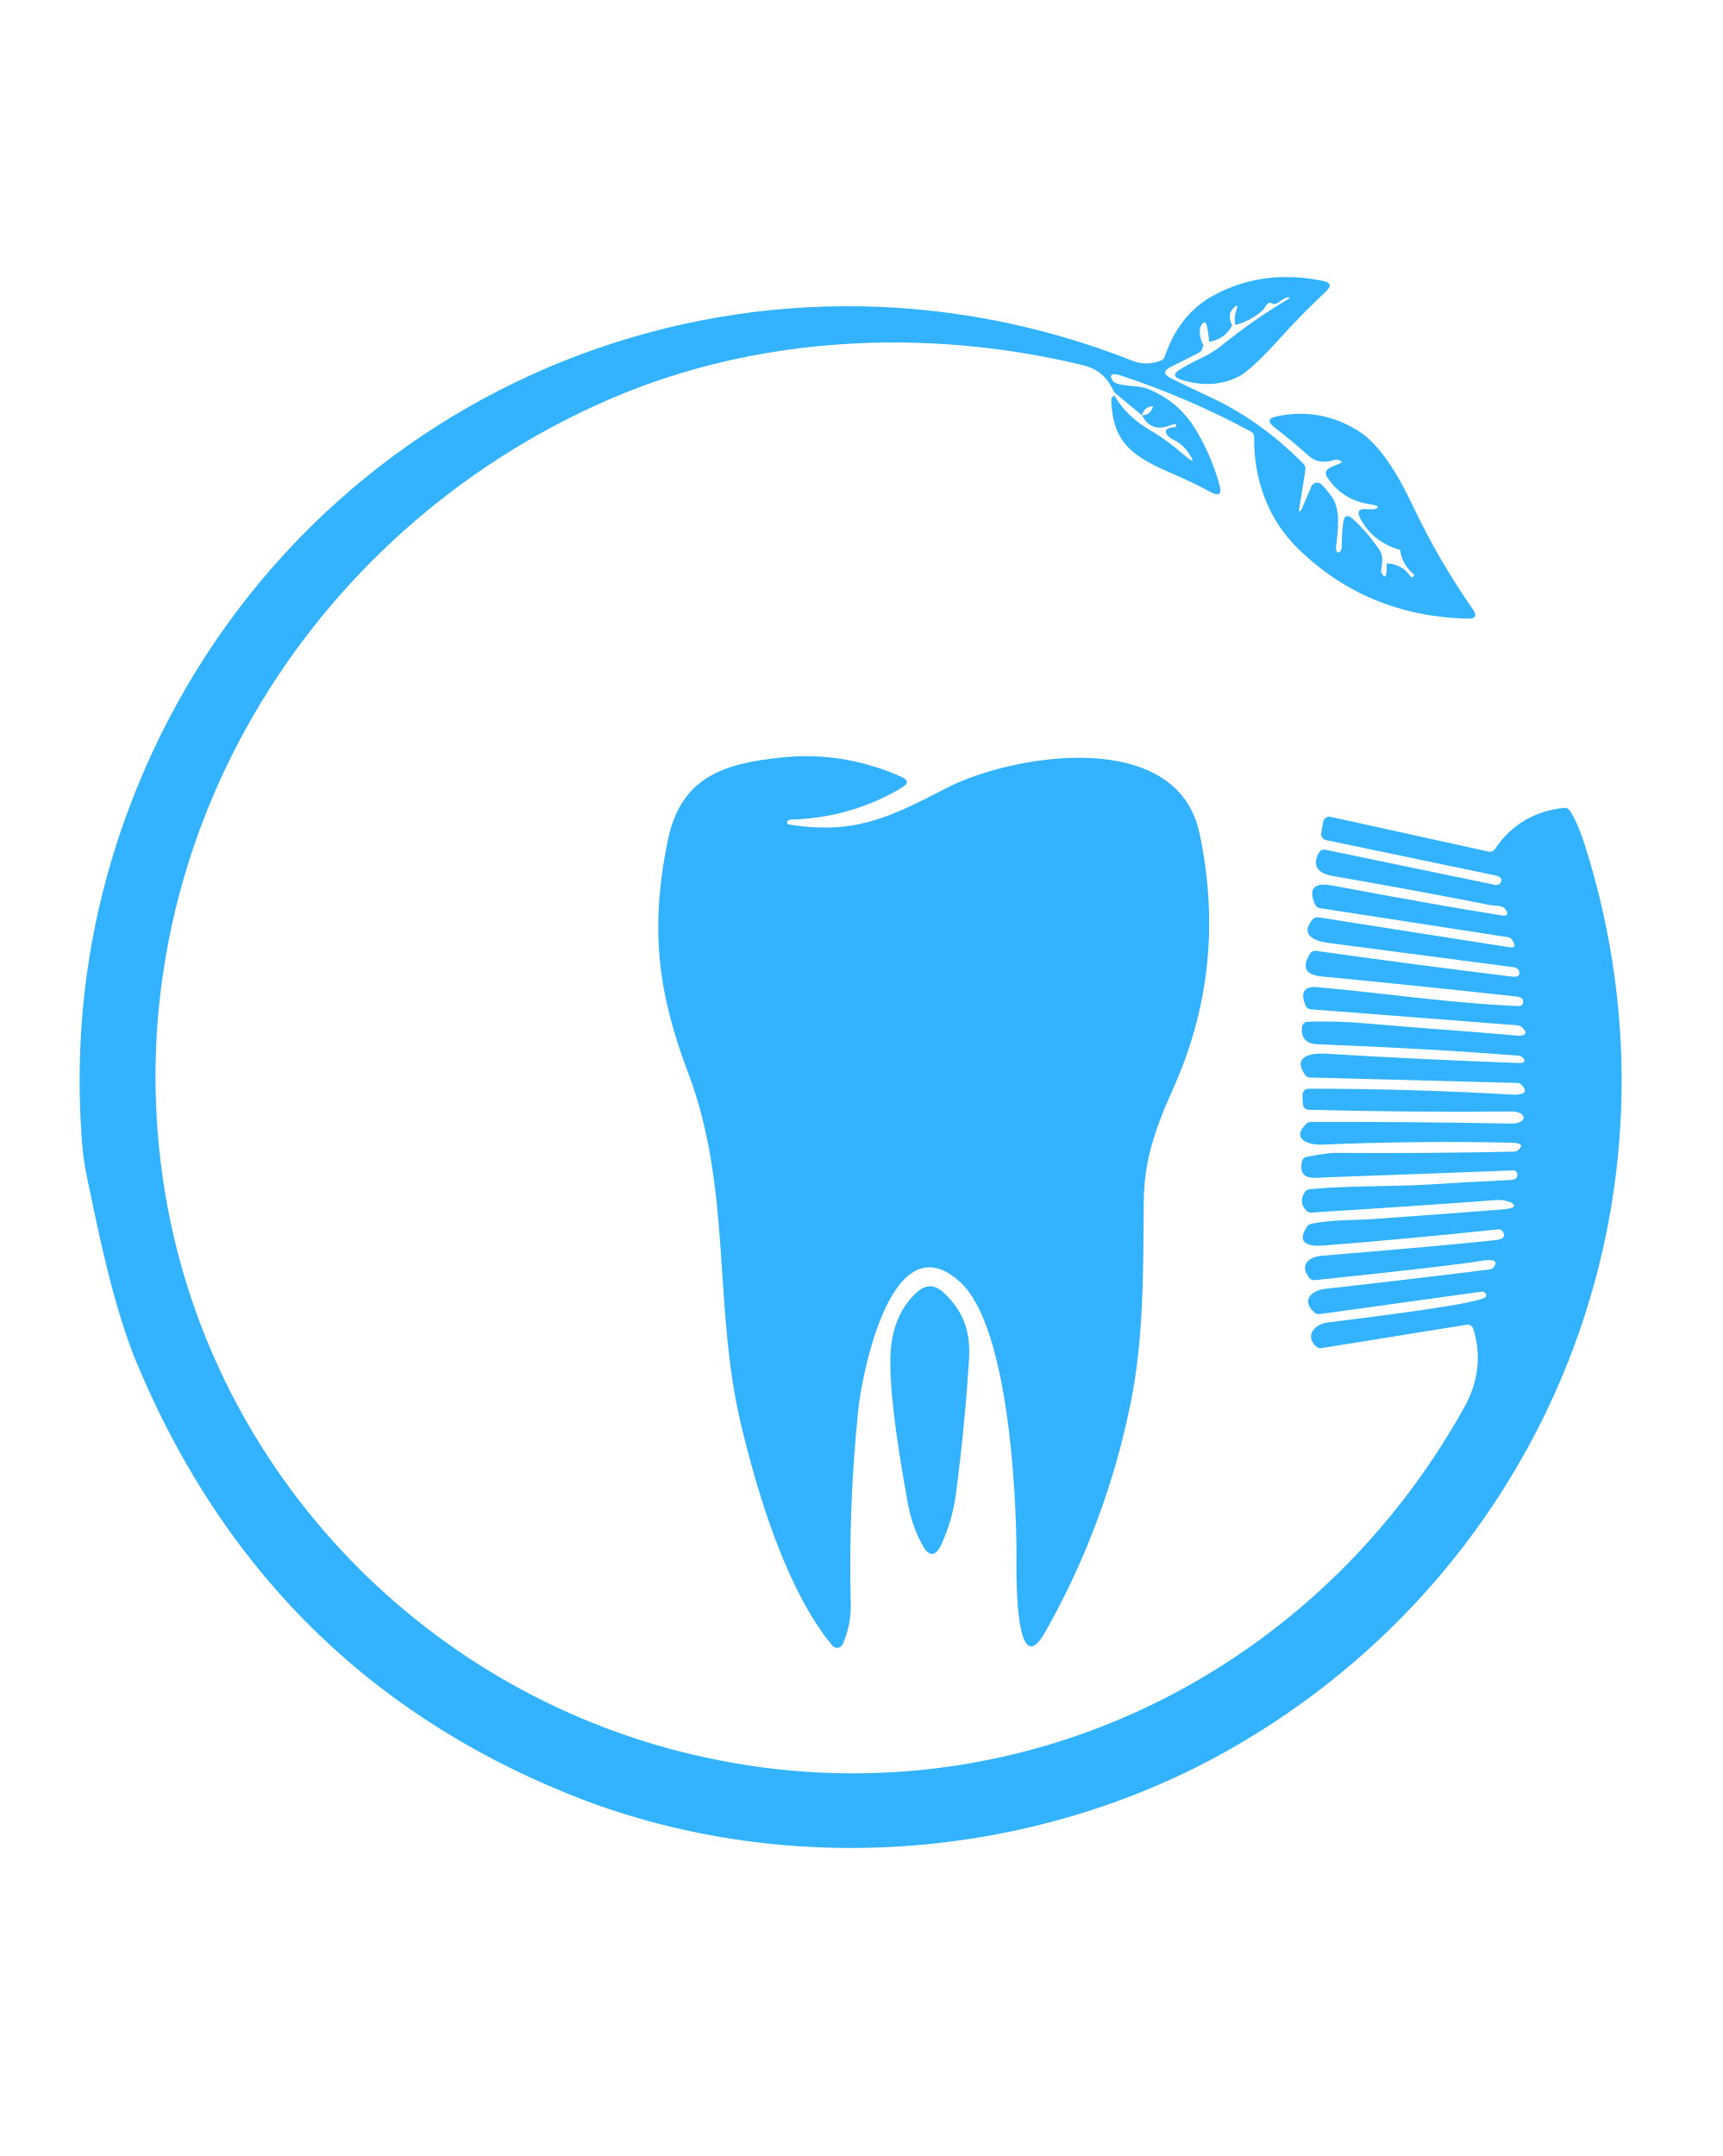
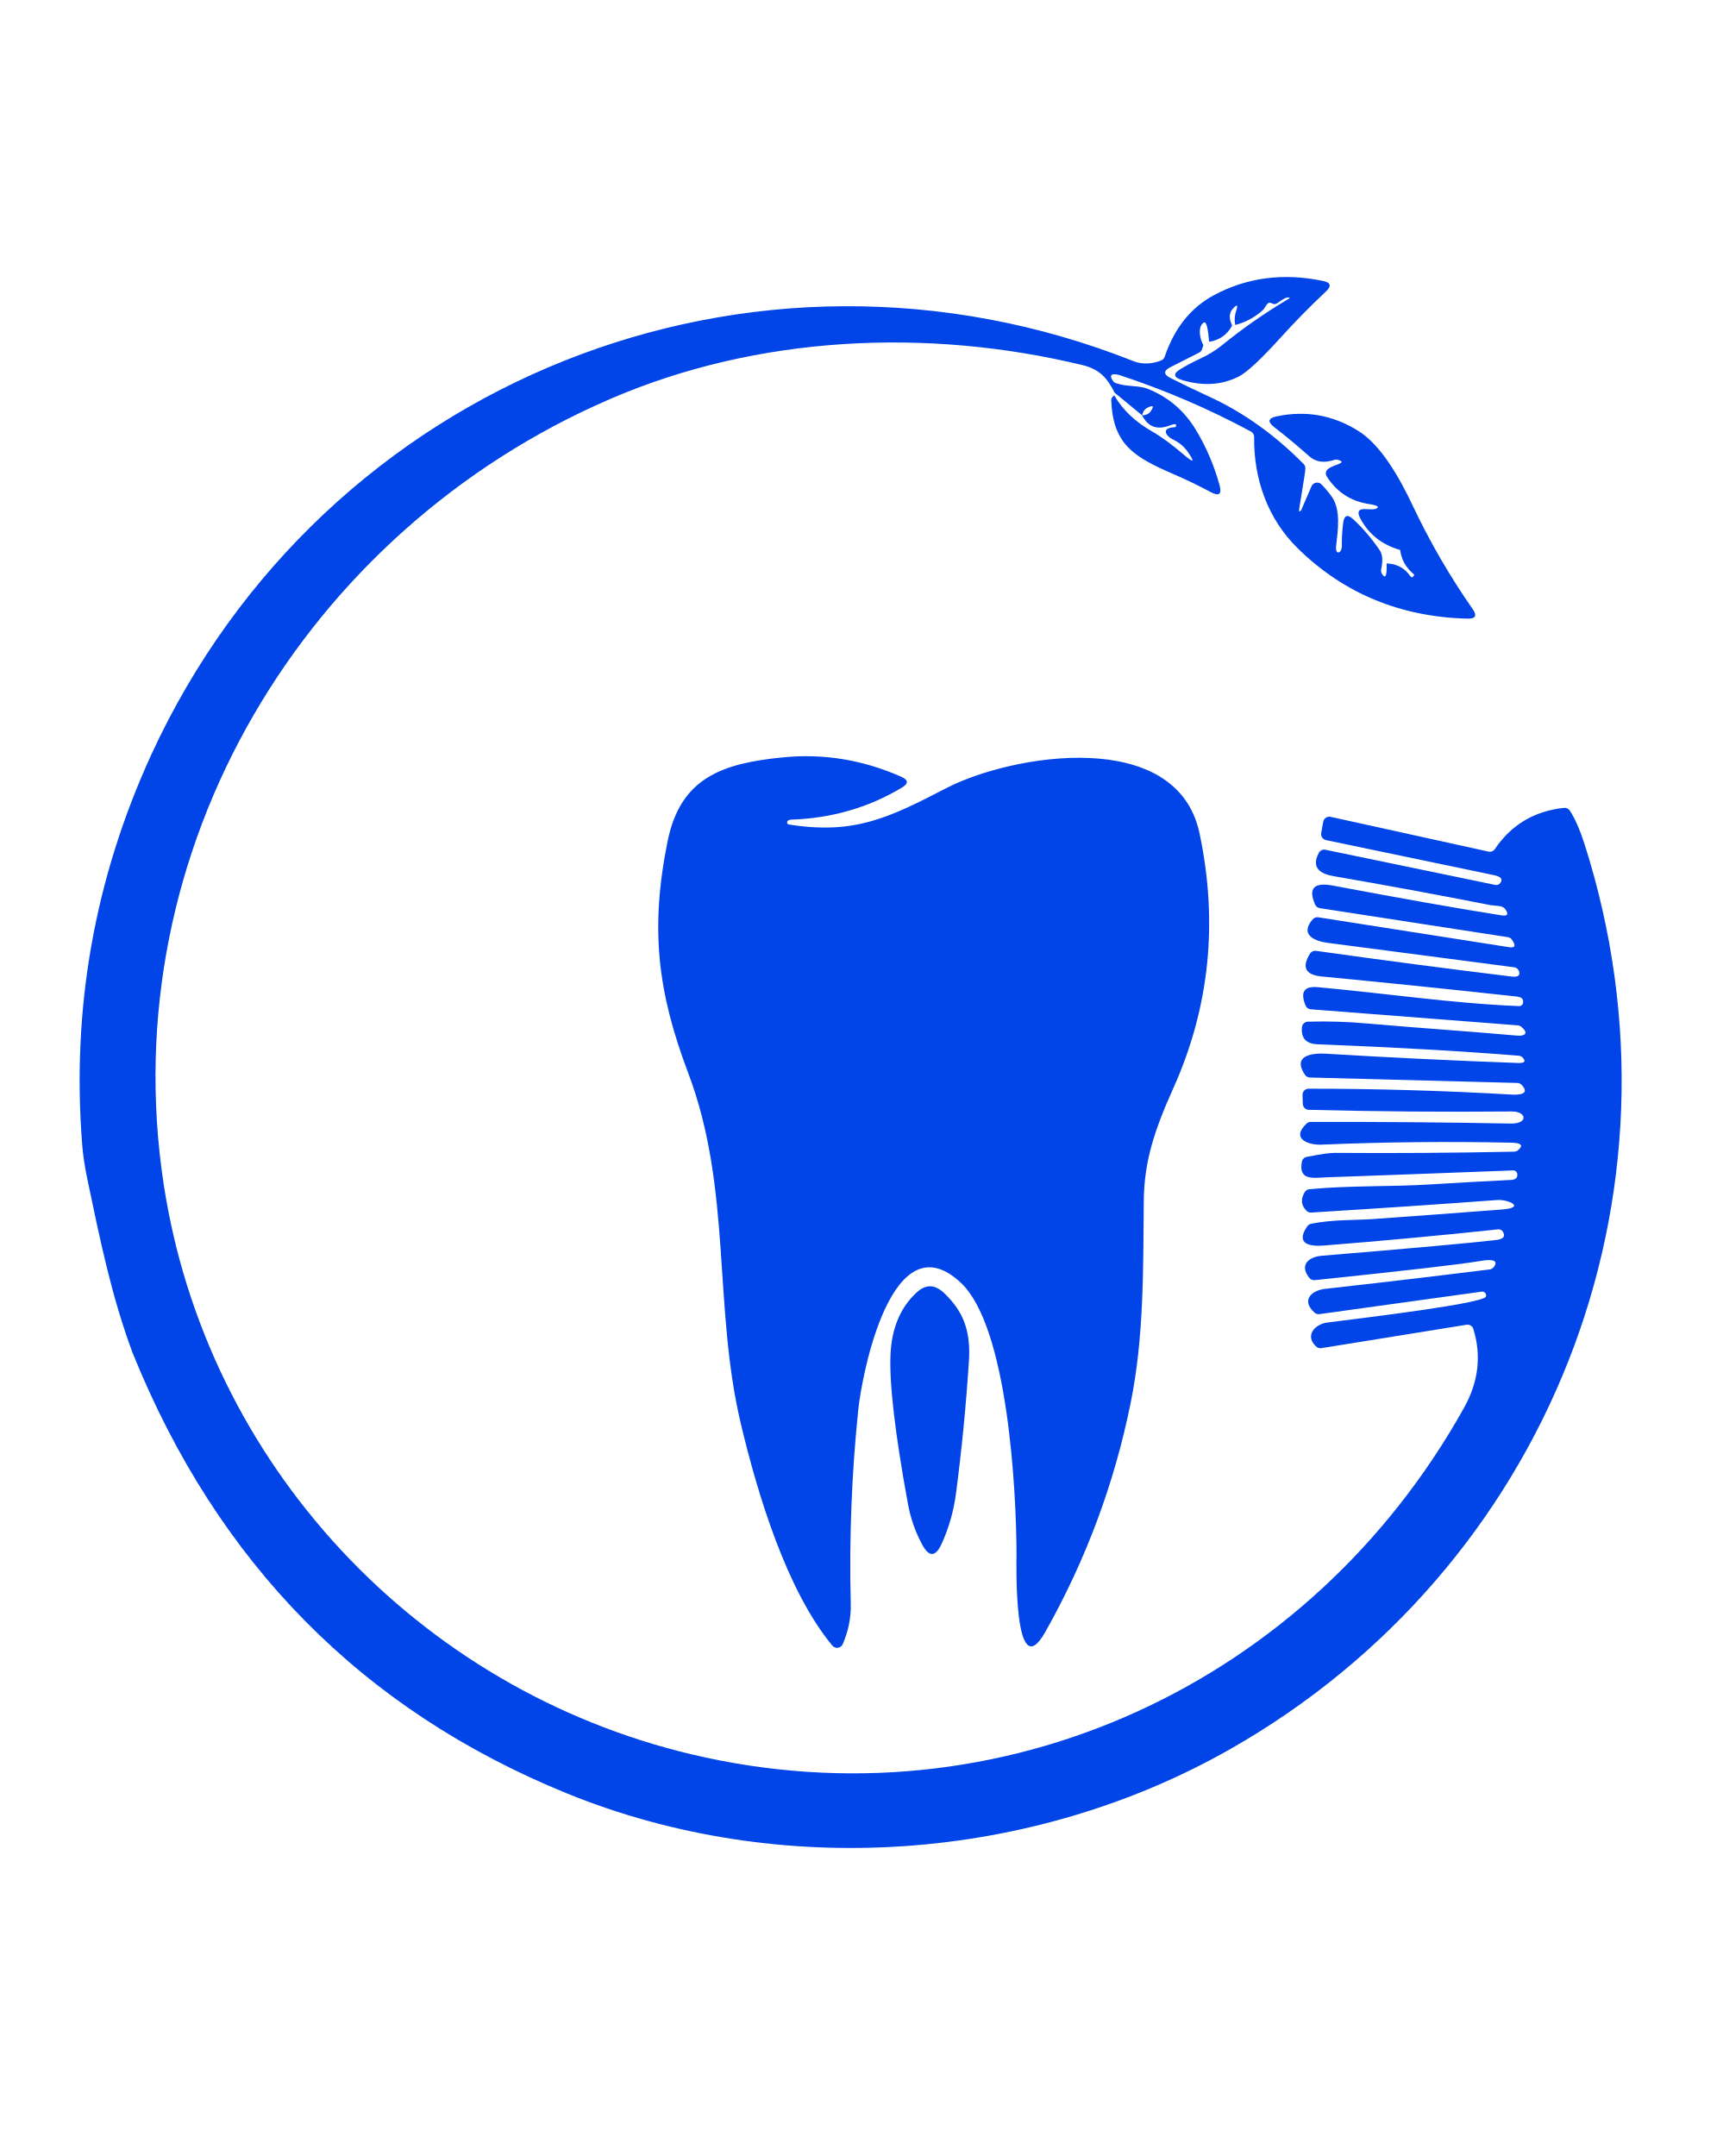
<svg xmlns="http://www.w3.org/2000/svg" version="1.1" viewBox="0 0 282 353">
-   <path fill="#32B2FF" d="   M 202.25 53.21   Q 202.02 51.99 202.41 50.88   Q 202.93 49.37 201.86 50.55   Q 200.92 51.59 201.75 53.29   Q 200.54 55.55 198.00 55.96   C 197.88 55.63 197.79 52.34 197.07 52.83   C 196.04 53.53 196.49 55.64 197.04 56.50   L 196.83 57.15   A 0.99 0.96 -5.4 0 1 196.33 57.74   L 191.65 60.11   Q 189.90 61.00 191.65 61.89   Q 193.96 63.08 198.03 64.96   Q 206.40 68.82 213.46 75.98   A 1.02 0.99 -67.5 0 1 213.74 76.68   C 213.75 77.44 212.60 83.68 212.70 83.70   A 0.34 0.33 15.8 0 0 213.06 83.51   L 214.74 79.62   A 1.00 1.00 0.0 0 1 216.37 79.31   Q 217.32 80.28 218.07 81.34   C 219.60 83.51 219.04 86.92 218.77 89.43   C 218.61 90.97 219.72 90.63 219.71 89.37   Q 219.69 87.52 219.92 85.64   Q 220.16 83.71 221.59 85.03   Q 223.92 87.17 225.90 90.08   Q 226.61 91.10 226.15 93.21   A 1.05 1.02 36.1 0 0 226.28 93.95   Q 227.14 95.33 227.04 92.25   Q 229.50 92.33 230.87 94.27   A 0.40 0.15 52.5 0 0 231.26 94.51   L 231.48 94.30   A 0.21 0.21 0.0 0 0 231.46 93.99   Q 229.57 92.43 229.25 90.04   Q 224.76 88.77 222.70 84.82   Q 221.87 83.23 223.66 83.36   Q 224.95 83.45 225.31 83.29   Q 226.29 82.86 224.07 82.51   Q 219.70 81.83 217.25 78.03   A 1.00 0.98 36.3 0 1 217.12 77.24   C 217.42 76.10 221.07 75.89 219.08 75.29   A 1.00 0.99 -45.5 0 0 218.48 75.30   Q 215.95 76.14 214.33 74.67   Q 211.57 72.20 208.64 69.94   Q 206.92 68.61 209.04 68.17   Q 216.21 66.66 222.43 70.57   C 226.08 72.85 229.07 78.04 231.30 82.76   Q 235.50 91.65 241.13 99.72   Q 242.26 101.34 240.29 101.29   Q 223.85 100.88 212.54 89.83   C 207.52 84.93 205.26 78.34 205.35 71.56   A 1.01 1.00 -75.3 0 0 204.83 70.66   Q 194.50 65.10 183.39 61.44   C 182.76 61.24 181.28 60.96 182.22 62.35   A 0.99 0.97 -6.6 0 0 182.71 62.73   C 184.51 63.38 186.37 63.04 187.97 63.68   Q 192.99 65.68 195.84 70.43   Q 198.38 74.67 199.68 79.42   Q 200.29 81.67 198.24 80.57   Q 195.36 79.02 192.38 77.73   C 185.73 74.87 182.23 72.83 181.95 65.55   Q 181.93 65.05 182.46 64.75   Q 184.47 68.26 188.66 70.65   Q 190.92 71.95 193.80 74.42   Q 196.37 76.63 194.40 73.87   Q 193.53 72.66 192.06 71.96   C 190.90 71.41 190.02 70.04 192.35 69.95   A 0.20 0.19 7.7 0 0 192.54 69.81   Q 192.77 69.18 191.56 69.65   Q 188.46 70.86 187.00 68.00   Q 187.97 67.97 188.39 67.36   Q 189.33 66.03 187.87 66.76   Q 187.20 67.10 187.00 68.00   L 182.50 64.29   C 181.28 61.87 180.04 60.45 177.22 59.77   C 151.77 53.63 124.02 54.91 99.90 65.33   C 49.93 86.90 18.50 139.06 26.78 193.76   C 33.74 239.68 68.35 276.59 113.25 287.24   C 163.98 299.27 214.58 275.59 239.73 230.47   Q 243.26 224.14 241.24 217.59   A 1.00 1.00 0.0 0 0 240.12 216.90   L 216.36 220.73   A 1.00 0.99 60.8 0 1 215.53 220.49   C 213.58 218.74 215.24 216.81 217.32 216.54   C 224.37 215.64 243.05 213.40 243.32 212.26   A 0.64 0.64 0.0 0 0 242.61 211.48   L 216.04 215.16   A 1.03 0.99 -26.7 0 1 215.23 214.91   C 212.97 212.86 214.78 211.27 216.98 211.02   Q 230.45 209.52 243.92 207.84   A 1.01 0.98 -74.7 0 0 244.61 207.43   Q 245.70 205.88 242.24 206.48   Q 237.94 207.23 215.26 209.60   A 1.01 1.00 68.0 0 1 214.38 209.22   C 212.67 207.07 214.33 205.77 216.46 205.60   Q 238.79 203.75 244.99 203.02   Q 246.73 202.82 246.09 201.68   A 0.81 0.81 0.0 0 0 245.31 201.28   Q 231.02 202.80 216.75 203.93   C 214.66 204.10 211.98 203.79 214.04 200.79   A 0.97 0.96 10.9 0 1 214.65 200.38   C 218.02 199.66 222.16 199.78 224.61 199.61   Q 235.27 198.85 245.93 198.03   C 249.94 197.72 246.94 196.34 245.13 196.48   Q 229.92 197.60 214.69 198.53   A 1.00 0.99 65.5 0 1 213.92 198.24   Q 212.59 196.90 213.63 195.19   A 1.00 1.00 0.0 0 1 214.39 194.71   C 221.10 194.07 228.06 194.33 234.47 193.91   Q 239.21 193.60 247.42 193.19   Q 248.56 193.13 248.43 192.18   A 0.65 0.64 84.5 0 0 247.77 191.63   Q 232.49 192.22 217.25 192.76   C 215.10 192.84 212.57 193.38 213.16 190.22   A 1.00 0.98 89.6 0 1 213.94 189.42   Q 217.29 188.75 218.56 188.76   Q 233.25 188.87 247.93 188.56   A 1.03 1.00 23.4 0 0 248.56 188.32   Q 249.94 187.14 247.43 187.09   Q 231.90 186.76 216.37 187.41   C 214.33 187.50 211.26 186.52 213.92 183.97   A 1.00 0.99 -66.8 0 1 214.61 183.69   Q 231.00 183.65 247.32 183.96   C 250.33 184.02 249.94 181.96 247.56 181.98   Q 230.92 182.13 214.29 181.71   A 0.99 0.99 0.0 0 1 213.32 180.75   L 213.27 179.29   A 1.00 1.00 0.0 0 1 214.27 178.25   Q 230.97 178.25 247.60 179.22   C 248.53 179.27 250.67 179.21 249.14 177.62   A 0.98 0.98 0.0 0 0 248.45 177.31   L 214.47 176.42   A 1.00 0.98 73.2 0 1 213.67 175.98   C 211.50 172.76 214.95 172.40 217.06 172.52   Q 232.76 173.47 248.51 174.04   Q 250.19 174.10 249.32 173.16   A 1.03 1.02 -19.6 0 0 248.66 172.85   Q 234.40 171.70 215.74 170.98   Q 212.90 170.87 213.18 168.17   A 0.99 0.99 0.0 0 1 214.14 167.28   Q 218.98 167.14 223.81 167.57   C 232.95 168.37 240.22 168.83 248.41 169.56   C 249.57 169.67 250.46 169.22 249.05 168.09   A 0.99 0.96 65.3 0 0 248.51 167.88   L 214.62 165.25   A 0.99 0.98 -9.0 0 1 213.77 164.64   Q 212.41 161.33 215.74 161.63   C 226.68 162.61 237.78 164.29 248.73 164.73   A 0.64 0.64 0.0 0 0 249.38 164.21   Q 249.56 163.29 248.31 163.16   Q 232.38 161.41 216.43 159.88   Q 212.42 159.50 214.48 156.15   A 1.02 0.99 -69.7 0 1 215.47 155.68   Q 232.24 158.03 247.51 159.89   Q 248.93 160.06 248.76 159.18   A 1.00 0.99 88.4 0 0 247.91 158.37   Q 231.42 156.19 217.39 154.37   C 215.37 154.11 212.70 153.10 214.94 150.52   A 1.01 0.98 -64.2 0 1 215.85 150.19   L 247.08 155.08   Q 248.47 155.30 247.72 154.11   L 247.58 153.89   A 1.00 0.99 -11.4 0 0 246.89 153.44   L 216.10 148.69   A 0.99 0.99 0.0 0 1 215.33 148.10   Q 213.58 144.12 218.25 145.00   Q 235.36 148.22 245.85 149.87   Q 247.34 150.10 246.48 148.87   Q 246.15 148.40 245.36 148.33   Q 244.18 148.22 244.11 148.21   Q 231.27 145.68 218.35 143.45   C 216.23 143.09 214.62 142.11 215.94 139.64   A 0.99 0.98 -69.9 0 1 217.02 139.13   L 244.84 144.89   A 0.78 0.78 0.0 0 0 245.64 144.58   Q 246.34 143.65 244.68 143.30   Q 230.91 140.41 217.12 137.55   A 1.01 1.00 10.7 0 1 216.33 136.40   L 216.66 134.55   A 1.01 1.00 -79.0 0 1 217.86 133.74   L 243.71 139.43   A 1.01 0.99 23.2 0 0 244.76 139.02   Q 248.80 133.04 256.09 132.27   A 1.01 1.00 -19.1 0 1 257.03 132.72   Q 258.30 134.64 259.46 138.25   C 277.82 195.85 253.36 256.88 201.38 286.41   C 168.79 304.92 127.63 307.80 92.82 293.63   Q 42.58 273.17 21.71 221.50   C 18.22 212.13 16.33 202.74 14.29 193.00   Q 13.65 189.89 13.46 187.45   Q 10.82 154.03 24.77 123.56   C 53.00 62.28 123.16 34.38 185.59 59.13   C 187.09 59.73 188.73 59.57 190.12 59.02   A 1.01 1.00 88.8 0 0 190.70 58.41   Q 193.10 51.34 198.82 48.30   Q 206.92 43.98 216.64 46.00   Q 218.52 46.39 217.12 47.71   Q 213.23 51.36 209.68 55.28   Q 204.84 60.62 202.85 61.64   Q 198.65 63.77 193.55 62.22   Q 191.39 61.57 193.32 60.41   Q 194.81 59.52 196.45 58.75   Q 198.53 57.79 200.07 56.54   Q 205.24 52.34 210.98 48.94   Q 211.39 48.69 210.85 48.70   C 210.38 48.71 209.52 49.37 209.12 49.65   A 0.81 0.80 -46.6 0 1 208.27 49.68   C 207.45 49.20 207.28 50.34 206.72 50.83   Q 204.73 52.58 202.25 53.21   Z" />
-   <path fill="#32B2FF" d="   M 129.15 134.99   C 139.81 136.68 145.41 133.98 154.97 129.03   C 165.61 123.52 192.71 118.93 196.41 136.45   Q 201.03 158.34 192.09 178.23   C 189.04 185.00 187.34 190.14 187.28 196.56   C 187.18 208.35 187.29 219.04 185.13 229.70   Q 181.14 249.46 171.17 267.17   C 165.89 276.55 166.44 255.32 166.44 254.52   C 166.42 244.37 165.09 217.27 157.30 210.00   C 146.06 199.52 141.14 224.92 140.53 230.81   Q 138.90 246.61 139.30 262.50   Q 139.39 265.99 137.98 269.20   A 1.01 1.00 36.9 0 1 136.29 269.44   C 128.77 260.40 123.99 244.43 121.31 233.14   C 116.74 213.96 119.87 194.69 112.70 175.73   C 107.69 162.47 106.40 152.14 109.31 137.74   C 111.41 127.32 118.29 124.98 128.20 124.00   Q 138.19 123.02 147.57 127.18   Q 149.33 127.96 147.68 128.95   Q 139.49 133.87 129.52 134.20   Q 129.08 134.22 128.92 134.50   A 0.33 0.32 -70.4 0 0 129.15 134.99   Z" />
-   <path fill="#32B2FF" d="   M 154.55 211.68   C 157.83 214.77 158.95 218.05 158.65 222.80   Q 157.95 233.73 156.52 244.59   Q 155.96 248.82 154.21 252.70   Q 152.71 256.04 151.02 252.94   Q 149.31 249.80 148.66 246.22   Q 145.48 228.83 145.81 221.75   Q 146.10 215.36 150.01 211.68   Q 152.28 209.53 154.55 211.68   Z" />
+   <path fill="#0145E8" d="   M 202.25 53.21   Q 202.02 51.99 202.41 50.88   Q 202.93 49.37 201.86 50.55   Q 200.92 51.59 201.75 53.29   Q 200.54 55.55 198.00 55.96   C 197.88 55.63 197.79 52.34 197.07 52.83   C 196.04 53.53 196.49 55.64 197.04 56.50   L 196.83 57.15   A 0.99 0.96 -5.4 0 1 196.33 57.74   L 191.65 60.11   Q 189.90 61.00 191.65 61.89   Q 193.96 63.08 198.03 64.96   Q 206.40 68.82 213.46 75.98   A 1.02 0.99 -67.5 0 1 213.74 76.68   C 213.75 77.44 212.60 83.68 212.70 83.70   A 0.34 0.33 15.8 0 0 213.06 83.51   L 214.74 79.62   A 1.00 1.00 0.0 0 1 216.37 79.31   Q 217.32 80.28 218.07 81.34   C 219.60 83.51 219.04 86.92 218.77 89.43   C 218.61 90.97 219.72 90.63 219.71 89.37   Q 219.69 87.52 219.92 85.64   Q 220.16 83.71 221.59 85.03   Q 223.92 87.17 225.90 90.08   Q 226.61 91.10 226.15 93.21   A 1.05 1.02 36.1 0 0 226.28 93.95   Q 227.14 95.33 227.04 92.25   Q 229.50 92.33 230.87 94.27   A 0.40 0.15 52.5 0 0 231.26 94.51   L 231.48 94.30   A 0.21 0.21 0.0 0 0 231.46 93.99   Q 229.57 92.43 229.25 90.04   Q 224.76 88.77 222.70 84.82   Q 221.87 83.23 223.66 83.36   Q 224.95 83.45 225.31 83.29   Q 226.29 82.86 224.07 82.51   Q 219.70 81.83 217.25 78.03   A 1.00 0.98 36.3 0 1 217.12 77.24   C 217.42 76.10 221.07 75.89 219.08 75.29   A 1.00 0.99 -45.5 0 0 218.48 75.30   Q 215.95 76.14 214.33 74.67   Q 211.57 72.20 208.64 69.94   Q 206.92 68.61 209.04 68.17   Q 216.21 66.66 222.43 70.57   C 226.08 72.85 229.07 78.04 231.30 82.76   Q 235.50 91.65 241.13 99.72   Q 242.26 101.34 240.29 101.29   Q 223.85 100.88 212.54 89.83   C 207.52 84.93 205.26 78.34 205.35 71.56   A 1.01 1.00 -75.3 0 0 204.83 70.66   Q 194.50 65.10 183.39 61.44   C 182.76 61.24 181.28 60.96 182.22 62.35   A 0.99 0.97 -6.6 0 0 182.71 62.73   C 184.51 63.38 186.37 63.04 187.97 63.68   Q 192.99 65.68 195.84 70.43   Q 198.38 74.67 199.68 79.42   Q 200.29 81.67 198.24 80.57   Q 195.36 79.02 192.38 77.73   C 185.73 74.87 182.23 72.83 181.95 65.55   Q 181.93 65.05 182.46 64.75   Q 184.47 68.26 188.66 70.65   Q 190.92 71.95 193.80 74.42   Q 196.37 76.63 194.40 73.87   Q 193.53 72.66 192.06 71.96   C 190.90 71.41 190.02 70.04 192.35 69.95   A 0.20 0.19 7.7 0 0 192.54 69.81   Q 192.77 69.18 191.56 69.65   Q 188.46 70.86 187.00 68.00   Q 187.97 67.97 188.39 67.36   Q 189.33 66.03 187.87 66.76   Q 187.20 67.10 187.00 68.00   L 182.50 64.29   C 181.28 61.87 180.04 60.45 177.22 59.77   C 151.77 53.63 124.02 54.91 99.90 65.33   C 49.93 86.90 18.50 139.06 26.78 193.76   C 33.74 239.68 68.35 276.59 113.25 287.24   C 163.98 299.27 214.58 275.59 239.73 230.47   Q 243.26 224.14 241.24 217.59   A 1.00 1.00 0.0 0 0 240.12 216.90   L 216.36 220.73   A 1.00 0.99 60.8 0 1 215.53 220.49   C 213.58 218.74 215.24 216.81 217.32 216.54   C 224.37 215.64 243.05 213.40 243.32 212.26   A 0.64 0.64 0.0 0 0 242.61 211.48   L 216.04 215.16   A 1.03 0.99 -26.7 0 1 215.23 214.91   C 212.97 212.86 214.78 211.27 216.98 211.02   Q 230.45 209.52 243.92 207.84   A 1.01 0.98 -74.7 0 0 244.61 207.43   Q 245.70 205.88 242.24 206.48   Q 237.94 207.23 215.26 209.60   A 1.01 1.00 68.0 0 1 214.38 209.22   C 212.67 207.07 214.33 205.77 216.46 205.60   Q 238.79 203.75 244.99 203.02   Q 246.73 202.82 246.09 201.68   A 0.81 0.81 0.0 0 0 245.31 201.28   Q 231.02 202.80 216.75 203.93   C 214.66 204.10 211.98 203.79 214.04 200.79   A 0.97 0.96 10.9 0 1 214.65 200.38   C 218.02 199.66 222.16 199.78 224.61 199.61   Q 235.27 198.85 245.93 198.03   C 249.94 197.72 246.94 196.34 245.13 196.48   Q 229.92 197.60 214.69 198.53   A 1.00 0.99 65.5 0 1 213.92 198.24   Q 212.59 196.90 213.63 195.19   A 1.00 1.00 0.0 0 1 214.39 194.71   C 221.10 194.07 228.06 194.33 234.47 193.91   Q 239.21 193.60 247.42 193.19   Q 248.56 193.13 248.43 192.18   A 0.65 0.64 84.5 0 0 247.77 191.63   Q 232.49 192.22 217.25 192.76   C 215.10 192.84 212.57 193.38 213.16 190.22   A 1.00 0.98 89.6 0 1 213.94 189.42   Q 217.29 188.75 218.56 188.76   Q 233.25 188.87 247.93 188.56   A 1.03 1.00 23.4 0 0 248.56 188.32   Q 249.94 187.14 247.43 187.09   Q 231.90 186.76 216.37 187.41   C 214.33 187.50 211.26 186.52 213.92 183.97   A 1.00 0.99 -66.8 0 1 214.61 183.69   Q 231.00 183.65 247.32 183.96   C 250.33 184.02 249.94 181.96 247.56 181.98   Q 230.92 182.13 214.29 181.71   A 0.99 0.99 0.0 0 1 213.32 180.75   L 213.27 179.29   A 1.00 1.00 0.0 0 1 214.27 178.25   Q 230.97 178.25 247.60 179.22   C 248.53 179.27 250.67 179.21 249.14 177.62   A 0.98 0.98 0.0 0 0 248.45 177.31   L 214.47 176.42   A 1.00 0.98 73.2 0 1 213.67 175.98   C 211.50 172.76 214.95 172.40 217.06 172.52   Q 232.76 173.47 248.51 174.04   Q 250.19 174.10 249.32 173.16   A 1.03 1.02 -19.6 0 0 248.66 172.85   Q 234.40 171.70 215.74 170.98   Q 212.90 170.87 213.18 168.17   A 0.99 0.99 0.0 0 1 214.14 167.28   Q 218.98 167.14 223.81 167.57   C 232.95 168.37 240.22 168.83 248.41 169.56   C 249.57 169.67 250.46 169.22 249.05 168.09   A 0.99 0.96 65.3 0 0 248.51 167.88   L 214.62 165.25   A 0.99 0.98 -9.0 0 1 213.77 164.64   Q 212.41 161.33 215.74 161.63   C 226.68 162.61 237.78 164.29 248.73 164.73   A 0.64 0.64 0.0 0 0 249.38 164.21   Q 249.56 163.29 248.31 163.16   Q 232.38 161.41 216.43 159.88   Q 212.42 159.50 214.48 156.15   A 1.02 0.99 -69.7 0 1 215.47 155.68   Q 232.24 158.03 247.51 159.89   Q 248.93 160.06 248.76 159.18   A 1.00 0.99 88.4 0 0 247.91 158.37   Q 231.42 156.19 217.39 154.37   C 215.37 154.11 212.70 153.10 214.94 150.52   A 1.01 0.98 -64.2 0 1 215.85 150.19   L 247.08 155.08   Q 248.47 155.30 247.72 154.11   L 247.58 153.89   A 1.00 0.99 -11.4 0 0 246.89 153.44   L 216.10 148.69   A 0.99 0.99 0.0 0 1 215.33 148.10   Q 213.58 144.12 218.25 145.00   Q 235.36 148.22 245.85 149.87   Q 247.34 150.10 246.48 148.87   Q 246.15 148.40 245.36 148.33   Q 244.18 148.22 244.11 148.21   Q 231.27 145.68 218.35 143.45   C 216.23 143.09 214.62 142.11 215.94 139.64   A 0.99 0.98 -69.9 0 1 217.02 139.13   L 244.84 144.89   A 0.78 0.78 0.0 0 0 245.64 144.58   Q 246.34 143.65 244.68 143.30   Q 230.91 140.41 217.12 137.55   A 1.01 1.00 10.7 0 1 216.33 136.40   L 216.66 134.55   A 1.01 1.00 -79.0 0 1 217.86 133.74   L 243.71 139.43   A 1.01 0.99 23.2 0 0 244.76 139.02   Q 248.80 133.04 256.09 132.27   A 1.01 1.00 -19.1 0 1 257.03 132.72   Q 258.30 134.64 259.46 138.25   C 277.82 195.85 253.36 256.88 201.38 286.41   C 168.79 304.92 127.63 307.80 92.82 293.63   Q 42.58 273.17 21.71 221.50   C 18.22 212.13 16.33 202.74 14.29 193.00   Q 13.65 189.89 13.46 187.45   Q 10.82 154.03 24.77 123.56   C 53.00 62.28 123.16 34.38 185.59 59.13   C 187.09 59.73 188.73 59.57 190.12 59.02   A 1.01 1.00 88.8 0 0 190.70 58.41   Q 193.10 51.34 198.82 48.30   Q 206.92 43.98 216.64 46.00   Q 218.52 46.39 217.12 47.71   Q 213.23 51.36 209.68 55.28   Q 204.84 60.62 202.85 61.64   Q 198.65 63.77 193.55 62.22   Q 191.39 61.57 193.32 60.41   Q 194.81 59.52 196.45 58.75   Q 198.53 57.79 200.07 56.54   Q 205.24 52.34 210.98 48.94   Q 211.39 48.69 210.85 48.70   C 210.38 48.71 209.52 49.37 209.12 49.65   A 0.81 0.80 -46.6 0 1 208.27 49.68   C 207.45 49.20 207.28 50.34 206.72 50.83   Q 204.73 52.58 202.25 53.21   Z" />
+   <path fill="#0145E8" d="   M 129.15 134.99   C 139.81 136.68 145.41 133.98 154.97 129.03   C 165.61 123.52 192.71 118.93 196.41 136.45   Q 201.03 158.34 192.09 178.23   C 189.04 185.00 187.34 190.14 187.28 196.56   C 187.18 208.35 187.29 219.04 185.13 229.70   Q 181.14 249.46 171.17 267.17   C 165.89 276.55 166.44 255.32 166.44 254.52   C 166.42 244.37 165.09 217.27 157.30 210.00   C 146.06 199.52 141.14 224.92 140.53 230.81   Q 138.90 246.61 139.30 262.50   Q 139.39 265.99 137.98 269.20   A 1.01 1.00 36.9 0 1 136.29 269.44   C 128.77 260.40 123.99 244.43 121.31 233.14   C 116.74 213.96 119.87 194.69 112.70 175.73   C 107.69 162.47 106.40 152.14 109.31 137.74   C 111.41 127.32 118.29 124.98 128.20 124.00   Q 138.19 123.02 147.57 127.18   Q 149.33 127.96 147.68 128.95   Q 139.49 133.87 129.52 134.20   Q 129.08 134.22 128.92 134.50   A 0.33 0.32 -70.4 0 0 129.15 134.99   Z" />
+   <path fill="#0145E8" d="   M 154.55 211.68   C 157.83 214.77 158.95 218.05 158.65 222.80   Q 157.95 233.73 156.52 244.59   Q 155.96 248.82 154.21 252.70   Q 152.71 256.04 151.02 252.94   Q 149.31 249.80 148.66 246.22   Q 145.48 228.83 145.81 221.75   Q 146.10 215.36 150.01 211.68   Q 152.28 209.53 154.55 211.68   Z" />
</svg>
